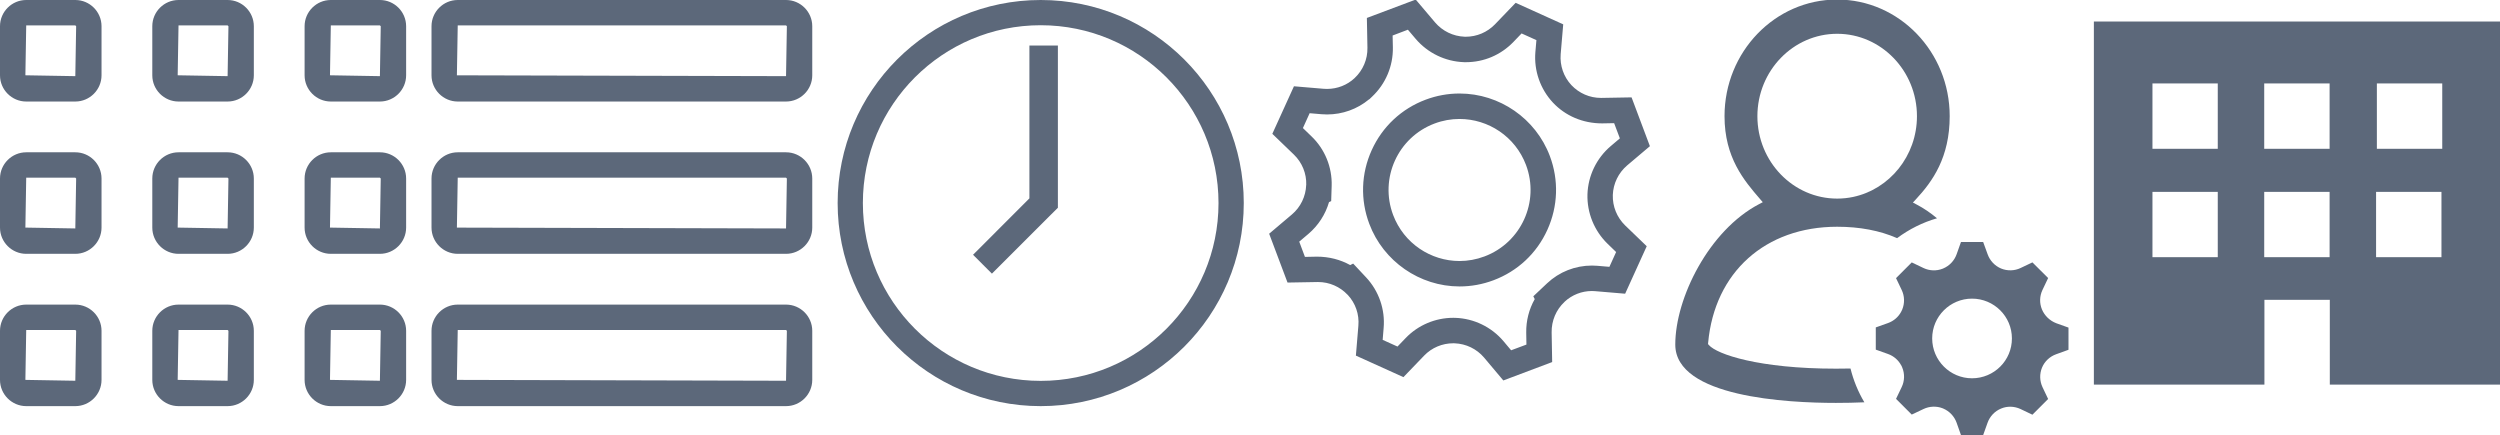
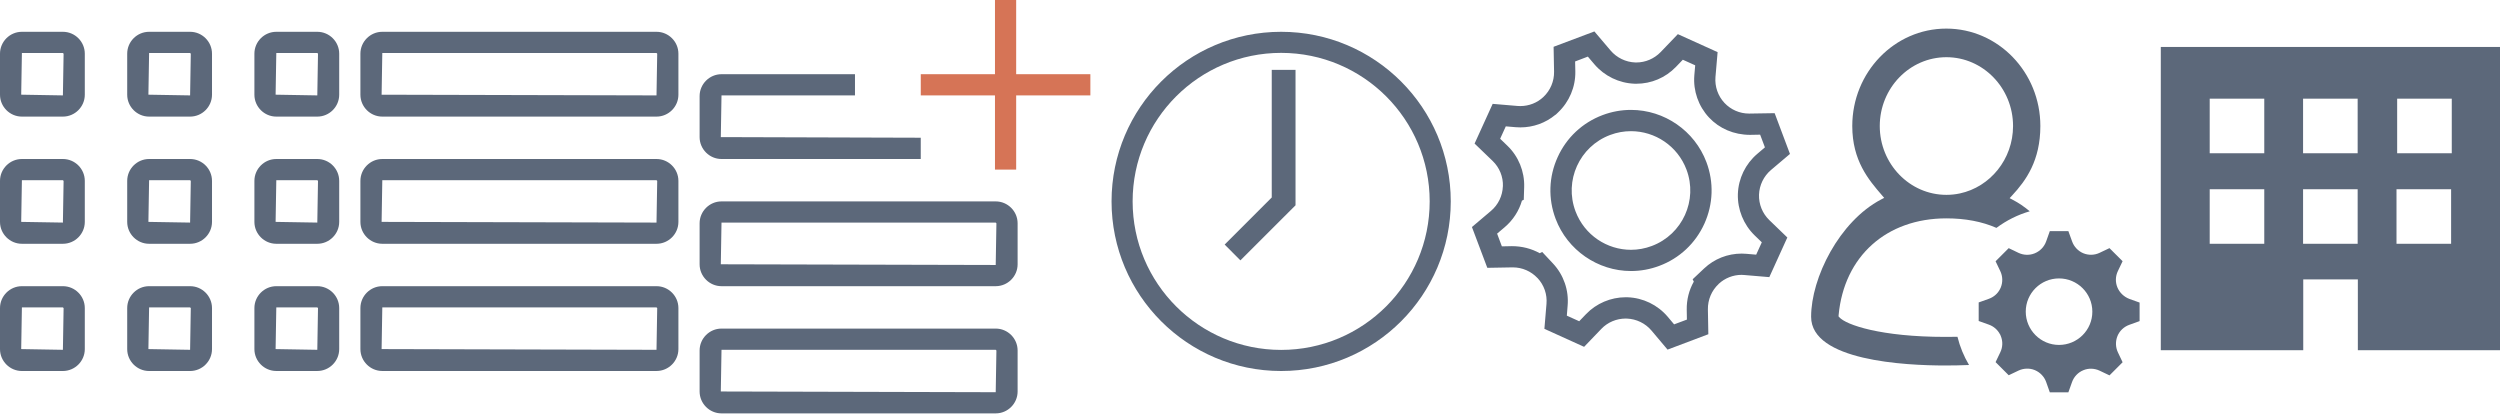
- <svg xmlns="http://www.w3.org/2000/svg" version="1.1" id="Layer_1" x="0px" y="0px" width="98.491px" height="17.132px" viewBox="-17 0 98.491 17.132" enable-background="new -17 0 98.491 17.132" xml:space="preserve">
+ <svg xmlns="http://www.w3.org/2000/svg" version="1.1" id="Layer_1" x="0px" y="0px" width="117.923px" height="19.5px" viewBox="0 -2.367 117.923 19.5" enable-background="new 0 -2.367 117.923 19.5" xml:space="preserve">
  <g>
-     <path fill="#5C687A" d="M13.967,1L14,1.033L13.967,3L1,2.967L1.033,1H13.967 M13.967,0H1.033C0.465,0,0,0.465,0,1.033v1.934   C0,3.535,0.465,4,1.033,4h12.934C14.535,4,15,3.535,15,2.967V1.033C15,0.465,14.535,0,13.967,0L13.967,0z" />
-     <path fill="#5C687A" d="M13.967,7L14,7.033L13.967,9L1,8.967L1.033,7H13.967 M13.967,6H1.033C0.465,6,0,6.465,0,7.033v1.934   C0,9.535,0.465,10,1.033,10h12.934C14.535,10,15,9.535,15,8.967V7.033C15,6.465,14.535,6,13.967,6L13.967,6z" />
-     <path fill="#5C687A" d="M13.967,13L14,13.033L13.967,15L1,14.966L1.033,13H13.967 M13.967,12H1.033C0.465,12,0,12.464,0,13.033   v1.934C0,15.535,0.465,16,1.033,16h12.934C14.535,16,15,15.535,15,14.966v-1.934C15,12.464,14.535,12,13.967,12L13.967,12z" />
+     <path fill="#5C687A" d="M30.967,0.133L31,0.166l-0.033,1.967L18,2.1l0.033-1.967H30.967 M30.967-0.867H18.033   C17.465-0.867,17-0.402,17,0.166V2.1c0,0.568,0.465,1.033,1.033,1.033h12.934C31.535,3.133,32,2.668,32,2.1V0.166   C32-0.402,31.535-0.867,30.967-0.867L30.967-0.867z" />
+     <path fill="#5C687A" d="M30.967,6.133L31,6.166l-0.033,1.966L18,8.099l0.033-1.966H30.967 M30.967,5.133H18.033   C17.465,5.133,17,5.598,17,6.166v1.933c0,0.568,0.465,1.033,1.033,1.033h12.934C31.535,9.132,32,8.667,32,8.099V6.166   C32,5.598,31.535,5.133,30.967,5.133L30.967,5.133z" />
+     <path fill="#5C687A" d="M30.967,12.132L31,12.166l-0.033,1.967L18,14.099l0.033-1.967H30.967 M30.967,11.132H18.033   c-0.568,0-1.033,0.465-1.033,1.033v1.934c0,0.568,0.465,1.033,1.033,1.033h12.934c0.568,0,1.033-0.465,1.033-1.033v-1.934   C32,11.597,31.535,11.132,30.967,11.132L30.967,11.132z" />
  </g>
  <g>
-     <path fill="#5C687A" d="M55.328,14.524c-3.047,0-4.685-0.569-5.001-0.927l-0.037-0.042l0.005-0.056   c0.256-2.774,2.251-4.566,5.083-4.566c0.885,0,1.678,0.15,2.361,0.449c0.479-0.356,1.006-0.619,1.572-0.783   c-0.256-0.214-0.523-0.396-0.799-0.54l-0.15-0.079l0.115-0.125c0.66-0.708,1.334-1.652,1.334-3.279   c0-2.533-1.988-4.594-4.436-4.594S50.94,2.043,50.94,4.576c0,1.638,0.775,2.541,1.4,3.266l0.107,0.124l-0.146,0.076   C50.329,9.076,49,11.737,49,13.576c0,2.073,4.425,2.297,6.328,2.297c0.375,0,0.752-0.008,1.121-0.024   c-0.246-0.414-0.429-0.86-0.546-1.331C55.719,14.521,55.528,14.524,55.328,14.524z M52.235,4.578c0-1.79,1.41-3.247,3.144-3.247   c1.729,0,3.142,1.456,3.142,3.246l0,0l0,0c0,1.567-1.08,2.877-2.511,3.181c-0.202,0.043-0.413,0.066-0.631,0.066   C53.646,7.825,52.235,6.368,52.235,4.578z" />
-     <path fill="#5C687A" d="M56.01,7.759c1.431-0.304,2.511-1.614,2.511-3.181l0,0C58.521,6.144,57.438,7.455,56.01,7.759z" />
-     <path fill="#5C687A" d="M63.446,12.192c-0.103-0.247-0.096-0.528,0.021-0.771l0.222-0.467l-0.619-0.617l-0.465,0.221   c-0.239,0.115-0.521,0.123-0.771,0.02c-0.246-0.104-0.438-0.308-0.528-0.559L61.13,9.535h-0.875l-0.172,0.484   c-0.09,0.252-0.283,0.456-0.531,0.559l-0.025,0.01c-0.238,0.094-0.514,0.082-0.744-0.027l-0.467-0.223l-0.619,0.619l0.223,0.467   c0.115,0.24,0.123,0.521,0.021,0.771l-0.039,0.081c-0.108,0.209-0.297,0.371-0.521,0.451l-0.482,0.172v0.875l0.482,0.172   c0.227,0.081,0.412,0.243,0.521,0.451h0.004l0.035,0.081c0.103,0.25,0.095,0.53-0.021,0.771l-0.223,0.465l0.619,0.619l0.467-0.221   c0.229-0.109,0.51-0.121,0.744-0.029l0.025,0.01c0.248,0.104,0.441,0.308,0.531,0.56l0.172,0.486h0.875l0.172-0.482   c0.09-0.254,0.285-0.46,0.535-0.562c0.24-0.102,0.521-0.094,0.764,0.019l0.469,0.224l0.619-0.619l-0.221-0.465   c-0.115-0.244-0.121-0.524-0.02-0.771c0.102-0.247,0.307-0.438,0.559-0.528l0.484-0.175v-0.874l-0.484-0.173   C63.754,12.634,63.551,12.44,63.446,12.192z M60.69,14.903c-0.864,0-1.569-0.704-1.569-1.571c0-0.865,0.705-1.567,1.569-1.567   c0.867,0,1.572,0.702,1.572,1.567C62.265,14.199,61.56,14.903,60.69,14.903z" />
+     <path fill="#5C687A" d="M91.759,13.524c-3.047,0-4.685-0.569-5-0.927l-0.037-0.042l0.004-0.056   c0.256-2.774,2.252-4.566,5.084-4.566c0.885,0,1.678,0.15,2.36,0.449c0.479-0.356,1.007-0.619,1.572-0.783   c-0.256-0.214-0.522-0.396-0.799-0.54l-0.15-0.079l0.115-0.125c0.66-0.708,1.334-1.652,1.334-3.279   c0-2.533-1.987-4.594-4.437-4.594c-2.447,0-4.435,2.061-4.435,4.594c0,1.638,0.774,2.541,1.399,3.266l0.107,0.124l-0.146,0.076   c-1.971,1.034-3.301,3.695-3.301,5.534c0,2.073,4.426,2.297,6.328,2.297c0.375,0,0.752-0.008,1.121-0.023   c-0.246-0.414-0.429-0.859-0.546-1.331C92.15,13.521,91.959,13.524,91.759,13.524z M88.667,3.578c0-1.79,1.41-3.247,3.144-3.247   c1.729,0,3.143,1.456,3.143,3.246l0,0l0,0c0,1.567-1.08,2.877-2.512,3.181c-0.201,0.043-0.412,0.066-0.631,0.066   C90.078,6.825,88.667,5.368,88.667,3.578z" />
+     <path fill="#5C687A" d="M92.441,6.759c1.432-0.304,2.512-1.614,2.512-3.181l0,0C94.953,5.144,93.87,6.455,92.441,6.759z" />
+     <path fill="#5C687A" d="M99.877,11.192c-0.103-0.247-0.096-0.528,0.021-0.771l0.223-0.467l-0.619-0.617l-0.465,0.221   c-0.238,0.115-0.521,0.123-0.771,0.02c-0.246-0.104-0.438-0.308-0.527-0.559l-0.176-0.484h-0.875l-0.172,0.484   c-0.09,0.252-0.283,0.456-0.531,0.559l-0.025,0.01c-0.238,0.095-0.514,0.082-0.744-0.026l-0.467-0.224l-0.619,0.619l0.223,0.467   c0.115,0.24,0.123,0.521,0.021,0.771l-0.039,0.081c-0.107,0.209-0.297,0.371-0.521,0.451l-0.481,0.172v0.875l0.481,0.172   c0.228,0.081,0.412,0.243,0.521,0.451h0.004l0.035,0.081c0.104,0.25,0.096,0.529-0.021,0.771l-0.223,0.465l0.619,0.619l0.467-0.222   c0.229-0.108,0.51-0.12,0.744-0.028l0.025,0.01c0.248,0.104,0.441,0.308,0.531,0.56l0.172,0.486h0.875l0.172-0.481   c0.09-0.255,0.285-0.461,0.535-0.562c0.24-0.102,0.521-0.094,0.764,0.02l0.469,0.223l0.619-0.619L99.9,14.253   c-0.115-0.244-0.121-0.523-0.02-0.771s0.307-0.438,0.559-0.528l0.484-0.175v-0.874l-0.484-0.173   C100.185,11.634,99.982,11.44,99.877,11.192z M97.122,13.903c-0.864,0-1.569-0.704-1.569-1.571c0-0.865,0.705-1.566,1.569-1.566   c0.867,0,1.572,0.701,1.572,1.566C98.697,13.199,97.992,13.903,97.122,13.903z" />
  </g>
  <g id="Your_Icon_1_">
    <g>
-       <path fill="#5C687A" d="M24,0c-4.419,0-8,3.582-8,8c0,4.417,3.581,8,8,8c4.418,0,8-3.582,8-8C32,3.582,28.418,0,24,0z M24,15.005    c-3.869,0-7.006-3.137-7.006-7.005c0-3.869,3.137-7.006,7.006-7.006S31.005,4.131,31.005,8C31.005,11.869,27.869,15.005,24,15.005    z" />
-       <polygon fill="#5C687A" stroke="#5C687A" stroke-width="0.25" stroke-miterlimit="10" points="23.68,1.92 23.68,7.867     21.511,10.037 22.078,10.604 24.247,8.436 24.552,8.133 24.552,7.228 24.552,1.92   " />
+       <path fill="#5C687A" d="M60.431-0.867c-4.418,0-8,3.582-8,8c0,4.418,3.582,8,8,8s8-3.582,8-8    C68.431,2.715,64.849-0.867,60.431-0.867z M60.431,14.138c-3.869,0-7.006-3.137-7.006-7.006c0-3.869,3.137-7.005,7.006-7.005    s7.006,3.137,7.006,7.005C67.437,11.001,64.3,14.138,60.431,14.138z" />
+       <polygon fill="#5C687A" stroke="#5C687A" stroke-width="0.25" stroke-miterlimit="10" points="60.112,1.053 60.112,7     57.943,9.169 58.509,9.737 60.679,7.569 60.984,7.265 60.984,6.361 60.984,1.053   " />
    </g>
  </g>
-   <path fill="#5C687A" d="M38.466,1.17l0.309,0.364c0.474,0.554,1.16,0.888,1.895,0.915l0.062,0.001h0.017  c0.711,0,1.375-0.282,1.872-0.795l0.324-0.338l0.584,0.264l-0.041,0.475c-0.059,0.729,0.193,1.452,0.693,1.987  c0.487,0.52,1.176,0.818,1.937,0.818h0.001l0.472-0.009l0.226,0.599l-0.361,0.306c-0.557,0.474-0.891,1.163-0.916,1.896  c-0.021,0.729,0.266,1.438,0.792,1.95l0.337,0.326l-0.264,0.583l-0.48-0.041c-0.068-0.005-0.139-0.009-0.207-0.009  c-0.66,0-1.289,0.248-1.768,0.699l-0.543,0.512l0.056,0.111c-0.226,0.398-0.343,0.855-0.335,1.324l0.008,0.467L42.533,13.8  l-0.304-0.362c-0.474-0.558-1.164-0.892-1.897-0.916l-0.084-0.001c-0.702,0-1.383,0.29-1.867,0.794l-0.325,0.338l-0.584-0.264  l0.038-0.464c0.065-0.729-0.186-1.457-0.688-1.994l-0.512-0.547l-0.117,0.059c-0.387-0.215-0.834-0.332-1.311-0.332h-0.001  l-0.471,0.01L34.185,9.52l0.36-0.304c0.392-0.333,0.673-0.771,0.813-1.252l0.086-0.042l0.019-0.602  c0.022-0.734-0.269-1.445-0.794-1.947L34.33,5.045l0.265-0.585l0.469,0.04c0.072,0.006,0.146,0.009,0.218,0.009  c0.606,0,1.188-0.209,1.651-0.593l0.019-0.009l0.104-0.1c0.534-0.502,0.832-1.208,0.818-1.941l-0.01-0.467L38.466,1.17   M40.501,11.285c0.457,0,0.907-0.082,1.337-0.244c0.951-0.356,1.705-1.062,2.124-1.989c0.419-0.925,0.453-1.957,0.096-2.906  c-0.554-1.473-1.981-2.462-3.557-2.462c-0.457,0-0.907,0.082-1.338,0.244c-0.951,0.357-1.704,1.063-2.123,1.988  s-0.452,1.956-0.094,2.905C37.5,10.294,38.929,11.285,40.501,11.285 M38.774-0.017l-1.924,0.724l0.022,1.176  c0.009,0.45-0.175,0.883-0.502,1.19L36.37,3.074c-0.295,0.278-0.684,0.429-1.088,0.429c-0.045,0-0.09-0.001-0.135-0.005l-1.17-0.099  l-0.852,1.873l0.85,0.819c0.323,0.31,0.502,0.747,0.486,1.196c0,0,0,0-0.002,0.001c-0.016,0.449-0.219,0.871-0.562,1.161L33,9.208  l0.724,1.924l1.178-0.021c0.011,0,0.021,0,0.029,0c0.438,0,0.858,0.182,1.159,0.502c0.002-0.001,0.002-0.001,0.002-0.001  c0.308,0.33,0.464,0.771,0.423,1.224l-0.098,1.174l1.873,0.848l0.816-0.848c0.299-0.311,0.713-0.486,1.145-0.486  c0.018,0,0.035,0,0.053,0.001c0.002,0,0.002,0,0.002,0c0.45,0.017,0.871,0.22,1.161,0.562l0.759,0.902l1.924-0.725l-0.021-1.17  c-0.008-0.454,0.175-0.891,0.507-1.2l-0.001-0.002c0.294-0.276,0.681-0.427,1.081-0.427c0.042,0,0.085,0.002,0.128,0.006l1.181,0.1  l0.85-1.871l-0.85-0.819c-0.324-0.315-0.5-0.749-0.486-1.199c0.016-0.45,0.221-0.871,0.562-1.163L48,5.759l-0.722-1.923l-1.18,0.021  c-0.011,0-0.021,0-0.031,0c-0.438,0-0.856-0.182-1.158-0.502c-0.307-0.329-0.46-0.771-0.424-1.22l0.1-1.176l-1.874-0.848  l-0.815,0.848c-0.304,0.313-0.715,0.488-1.149,0.488c-0.017,0-0.032,0-0.05-0.001c-0.448-0.017-0.868-0.221-1.161-0.563  L38.774-0.017L38.774-0.017z M40.501,10.283c-1.131,0-2.193-0.691-2.617-1.814c-0.544-1.445,0.186-3.058,1.631-3.602  c0.325-0.123,0.658-0.18,0.985-0.18c1.131,0,2.196,0.691,2.619,1.812c0.544,1.445-0.188,3.059-1.634,3.603  C41.161,10.224,40.828,10.283,40.501,10.283L40.501,10.283z" />
+   <path fill="#5C687A" d="M74.898,0.303l0.309,0.364c0.475,0.554,1.16,0.888,1.895,0.915l0.062,0.001h0.018  c0.711,0,1.375-0.282,1.871-0.795l0.324-0.338l0.584,0.264l-0.041,0.475c-0.059,0.729,0.193,1.452,0.693,1.987  c0.486,0.52,1.176,0.818,1.938,0.818l0,0l0.473-0.009l0.226,0.599l-0.36,0.306c-0.558,0.474-0.892,1.163-0.916,1.896  c-0.021,0.729,0.266,1.438,0.791,1.95l0.338,0.326l-0.265,0.583l-0.479-0.041c-0.068-0.005-0.139-0.009-0.207-0.009  c-0.66,0-1.289,0.248-1.768,0.699l-0.543,0.512l0.055,0.111c-0.226,0.397-0.342,0.854-0.334,1.323l0.008,0.468l-0.604,0.225  l-0.304-0.362c-0.474-0.558-1.164-0.892-1.897-0.916l-0.084-0.001c-0.701,0-1.383,0.29-1.867,0.794l-0.324,0.338l-0.584-0.264  l0.037-0.464c0.066-0.729-0.186-1.457-0.688-1.994l-0.512-0.547l-0.117,0.059c-0.387-0.215-0.834-0.332-1.311-0.332h-0.002  l-0.471,0.01l-0.225-0.601l0.359-0.304c0.393-0.334,0.674-0.771,0.813-1.252l0.086-0.042l0.019-0.602  c0.022-0.734-0.269-1.445-0.793-1.947l-0.34-0.328l0.266-0.585l0.469,0.04c0.072,0.006,0.146,0.009,0.219,0.009  c0.605,0,1.188-0.209,1.65-0.593l0.02-0.009l0.104-0.1c0.533-0.502,0.832-1.208,0.818-1.941l-0.01-0.467L74.898,0.303   M76.933,10.417c0.457,0,0.906-0.082,1.336-0.244c0.951-0.355,1.705-1.062,2.125-1.988c0.418-0.926,0.453-1.957,0.096-2.906  c-0.555-1.473-1.98-2.462-3.557-2.462c-0.457,0-0.908,0.082-1.338,0.244c-0.951,0.357-1.705,1.063-2.123,1.988  c-0.42,0.925-0.453,1.956-0.095,2.905C73.931,9.427,75.361,10.417,76.933,10.417 M75.206-0.884L73.282-0.16l0.022,1.176  c0.008,0.45-0.176,0.883-0.502,1.19v0.001c-0.295,0.278-0.685,0.429-1.088,0.429c-0.046,0-0.091-0.001-0.136-0.005l-1.17-0.099  l-0.853,1.873l0.851,0.819c0.323,0.31,0.502,0.747,0.485,1.196c0,0,0,0-0.002,0.001c-0.016,0.449-0.219,0.872-0.562,1.161  l-0.897,0.76l0.725,1.924l1.178-0.021c0.012,0,0.021,0,0.029,0c0.438,0,0.857,0.182,1.158,0.502  c0.002-0.001,0.002-0.001,0.002-0.001c0.309,0.33,0.465,0.771,0.424,1.224l-0.098,1.174l1.873,0.849l0.815-0.849  c0.299-0.311,0.713-0.485,1.146-0.485c0.018,0,0.035,0,0.053,0.001c0.002,0,0.002,0,0.002,0c0.449,0.018,0.871,0.221,1.16,0.562  l0.76,0.902l1.924-0.726l-0.021-1.171c-0.008-0.453,0.176-0.891,0.508-1.199l-0.002-0.002c0.295-0.275,0.682-0.428,1.082-0.428  c0.041,0,0.084,0.002,0.127,0.007l1.182,0.1l0.85-1.87l-0.85-0.82c-0.324-0.314-0.5-0.748-0.486-1.198  c0.017-0.45,0.221-0.871,0.562-1.163l0.898-0.76l-0.722-1.923L82.53,2.99c-0.011,0-0.021,0-0.031,0  c-0.438,0-0.856-0.182-1.157-0.502c-0.308-0.329-0.461-0.771-0.425-1.22l0.101-1.176l-1.875-0.848l-0.814,0.848  c-0.305,0.313-0.715,0.488-1.148,0.488c-0.018,0-0.033,0-0.051-0.001c-0.447-0.017-0.867-0.221-1.16-0.563L75.206-0.884  L75.206-0.884z M76.933,9.416c-1.131,0-2.193-0.691-2.617-1.814C73.771,6.157,74.501,4.544,75.947,4  c0.324-0.123,0.658-0.18,0.984-0.18c1.131,0,2.196,0.691,2.619,1.812c0.545,1.445-0.188,3.059-1.634,3.603  C77.593,9.357,77.259,9.416,76.933,9.416L76.933,9.416z" />
  <g>
    <g>
-       <path fill="#5C687A" d="M-14.033,1L-14,1.033L-14.033,3L-16,2.966L-15.967,1H-14.033 M-14.033,0h-1.934    C-16.535,0-17,0.464-17,1.033v1.934C-17,3.535-16.535,4-15.967,4h1.934C-13.465,4-13,3.535-13,2.966V1.033    C-13,0.464-13.465,0-14.033,0L-14.033,0z" />
-       <path fill="#5C687A" d="M-14.033,7L-14,7.033L-14.033,9L-16,8.966L-15.967,7H-14.033 M-14.033,6h-1.934    C-16.535,6-17,6.464-17,7.033v1.934C-17,9.535-16.535,10-15.967,10h1.934C-13.465,10-13,9.535-13,8.966V7.033    C-13,6.464-13.465,6-14.033,6L-14.033,6z" />
-       <path fill="#5C687A" d="M-14.033,13L-14,13.033L-14.033,15L-16,14.966L-15.967,13H-14.033 M-14.033,12h-1.934    C-16.535,12-17,12.464-17,13.033v1.934C-17,15.535-16.535,16-15.967,16h1.934C-13.465,16-13,15.535-13,14.966v-1.934    C-13,12.464-13.465,12-14.033,12L-14.033,12z" />
+       <path fill="#5C687A" d="M2.967,0.133L3,0.166L2.967,2.133L1,2.099l0.033-1.966H2.967 M2.967-0.867H1.033    C0.465-0.867,0-0.403,0,0.166V2.1c0,0.568,0.465,1.033,1.033,1.033h1.934C3.535,3.133,4,2.668,4,2.099V0.166    C4-0.403,3.535-0.867,2.967-0.867L2.967-0.867z" />
+       <path fill="#5C687A" d="M2.967,6.133L3,6.166L2.967,8.132L1,8.099l0.033-1.966H2.967 M2.967,5.133H1.033    C0.465,5.133,0,5.597,0,6.166v1.933c0,0.568,0.465,1.033,1.033,1.033h1.934C3.535,9.132,4,8.667,4,8.099V6.166    C4,5.597,3.535,5.133,2.967,5.133L2.967,5.133z" />
+       <path fill="#5C687A" d="M2.967,12.132L3,12.166l-0.033,1.967L1,14.099l0.033-1.967H2.967 M2.967,11.132H1.033    C0.465,11.132,0,11.597,0,12.166v1.934c0,0.568,0.465,1.033,1.033,1.033h1.934C3.535,15.132,4,14.667,4,14.099v-1.934    C4,11.597,3.535,11.132,2.967,11.132L2.967,11.132z" />
    </g>
    <g>
-       <path fill="#5C687A" d="M-8.033,1L-8,1.033L-8.033,3L-10,2.966L-9.967,1H-8.033 M-8.033,0h-1.934C-10.535,0-11,0.464-11,1.033    v1.934C-11,3.535-10.535,4-9.967,4h1.934C-7.465,4-7,3.535-7,2.966V1.033C-7,0.464-7.465,0-8.033,0L-8.033,0z" />
-       <path fill="#5C687A" d="M-8.033,7L-8,7.033L-8.033,9L-10,8.966L-9.967,7H-8.033 M-8.033,6h-1.934C-10.535,6-11,6.464-11,7.033    v1.934C-11,9.535-10.535,10-9.967,10h1.934C-7.465,10-7,9.535-7,8.966V7.033C-7,6.464-7.465,6-8.033,6L-8.033,6z" />
-       <path fill="#5C687A" d="M-8.033,13L-8,13.033L-8.033,15L-10,14.966L-9.967,13H-8.033 M-8.033,12h-1.934    C-10.535,12-11,12.464-11,13.033v1.934C-11,15.535-10.535,16-9.967,16h1.934C-7.465,16-7,15.535-7,14.966v-1.934    C-7,12.464-7.465,12-8.033,12L-8.033,12z" />
+       <path fill="#5C687A" d="M8.967,0.133L9,0.166L8.967,2.133L7,2.099l0.033-1.966H8.967 M8.967-0.867H7.033    C6.465-0.867,6-0.403,6,0.166V2.1c0,0.568,0.465,1.033,1.033,1.033h1.934C9.535,3.133,10,2.668,10,2.099V0.166    C10-0.403,9.535-0.867,8.967-0.867L8.967-0.867z" />
+       <path fill="#5C687A" d="M8.967,6.133L9,6.166L8.967,8.132L7,8.099l0.033-1.966H8.967 M8.967,5.133H7.033    C6.465,5.133,6,5.597,6,6.166v1.933c0,0.568,0.465,1.033,1.033,1.033h1.934C9.535,9.132,10,8.667,10,8.099V6.166    C10,5.597,9.535,5.133,8.967,5.133L8.967,5.133z" />
+       <path fill="#5C687A" d="M8.967,12.132L9,12.166l-0.033,1.967L7,14.099l0.033-1.967H8.967 M8.967,11.132H7.033    C6.465,11.132,6,11.597,6,12.166v1.934c0,0.568,0.465,1.033,1.033,1.033h1.934c0.568,0,1.033-0.465,1.033-1.033v-1.934    C10,11.597,9.535,11.132,8.967,11.132L8.967,11.132z" />
    </g>
    <g>
-       <path fill="#5C687A" d="M-2.033,1L-2,1.033L-2.033,3L-4,2.966L-3.967,1H-2.033 M-2.033,0h-1.934C-4.535,0-5,0.464-5,1.033v1.934    C-5,3.535-4.535,4-3.967,4h1.934C-1.465,4-1,3.535-1,2.966V1.033C-1,0.464-1.465,0-2.033,0L-2.033,0z" />
-       <path fill="#5C687A" d="M-2.033,7L-2,7.033L-2.033,9L-4,8.966L-3.967,7H-2.033 M-2.033,6h-1.934C-4.535,6-5,6.464-5,7.033v1.934    C-5,9.535-4.535,10-3.967,10h1.934C-1.465,10-1,9.535-1,8.966V7.033C-1,6.464-1.465,6-2.033,6L-2.033,6z" />
-       <path fill="#5C687A" d="M-2.033,13L-2,13.033L-2.033,15L-4,14.966L-3.967,13H-2.033 M-2.033,12h-1.934    C-4.535,12-5,12.464-5,13.033v1.934C-5,15.535-4.535,16-3.967,16h1.934C-1.465,16-1,15.535-1,14.966v-1.934    C-1,12.464-1.465,12-2.033,12L-2.033,12z" />
+       <path fill="#5C687A" d="M14.967,0.133L15,0.166l-0.033,1.967L13,2.099l0.033-1.966H14.967 M14.967-0.867h-1.934    C12.465-0.867,12-0.403,12,0.166V2.1c0,0.568,0.465,1.033,1.033,1.033h1.934C15.535,3.133,16,2.668,16,2.099V0.166    C16-0.403,15.535-0.867,14.967-0.867L14.967-0.867z" />
+       <path fill="#5C687A" d="M14.967,6.133L15,6.166l-0.033,1.966L13,8.099l0.033-1.966H14.967 M14.967,5.133h-1.934    C12.465,5.133,12,5.597,12,6.166v1.933c0,0.568,0.465,1.033,1.033,1.033h1.934C15.535,9.132,16,8.667,16,8.099V6.166    C16,5.597,15.535,5.133,14.967,5.133L14.967,5.133z" />
+       <path fill="#5C687A" d="M14.967,12.132L15,12.166l-0.033,1.967L13,14.099l0.033-1.967H14.967 M14.967,11.132h-1.934    c-0.568,0-1.033,0.465-1.033,1.033v1.934c0,0.568,0.465,1.033,1.033,1.033h1.934c0.568,0,1.033-0.465,1.033-1.033v-1.934    C16,11.597,15.535,11.132,14.967,11.132L14.967,11.132z" />
    </g>
  </g>
-   <path fill="#5C687A" d="M65.491,0.848v14.304h6.719v-3.34h2.576v3.34h6.705V0.848H65.491z M70.372,10.132h-2.573V7.559h2.573V10.132  z M70.372,5.862h-2.573V3.287h2.573V5.862z M74.778,10.132h-2.576V7.559h2.576V10.132z M74.778,5.862h-2.576V3.287h2.576V5.862z   M79.185,10.132h-2.576V7.559h2.576V10.132z M79.216,5.862H76.64V3.287h2.576V5.862z" />
+   <path fill="#5C687A" d="M101.923-0.152v14.304h6.719v-3.34h2.576v3.34h6.705V-0.152H101.923z M106.804,9.132h-2.574V6.559h2.574  V9.132z M106.804,4.862h-2.574V2.287h2.574V4.862z M111.209,9.132h-2.575V6.559h2.575V9.132z M111.209,4.862h-2.575V2.287h2.575  V4.862z M115.617,9.132h-2.576V6.559h2.576V9.132z M115.648,4.862h-2.576V2.287h2.576V4.862z" />
+   <g>
+     <g>
+       <path fill="#5C687A" d="M40.33,1.133h-6.296C33.465,1.133,33,1.598,33,2.166V4.1c0,0.568,0.465,1.033,1.033,1.033h9.398V4.129    L34,4.1l0.033-1.967h6.296V1.133z" />
+       <path fill="#5C687A" d="M46.967,8.133L47,8.166l-0.033,1.966L34,10.099l0.033-1.966H46.967 M46.967,7.133H34.033    C33.465,7.133,33,7.598,33,8.166v1.933c0,0.568,0.465,1.033,1.033,1.033h12.934c0.568,0,1.033-0.465,1.033-1.033V8.166    C48,7.598,47.535,7.133,46.967,7.133L46.967,7.133z" />
+       <path fill="#5C687A" d="M46.967,14.132L47,14.166l-0.033,1.967L34,16.099l0.033-1.967H46.967 M46.967,13.132H34.033    c-0.568,0-1.033,0.465-1.033,1.033v1.934c0,0.568,0.465,1.033,1.033,1.033h12.934c0.568,0,1.033-0.465,1.033-1.033v-1.934    C48,13.597,47.535,13.132,46.967,13.132L46.967,13.132z" />
+     </g>
+     <rect x="46.932" y="-2.367" fill="#D67456" width="1" height="8" />
+     <rect x="43.432" y="1.133" fill="#D67456" width="8" height="1" />
+   </g>
</svg>
